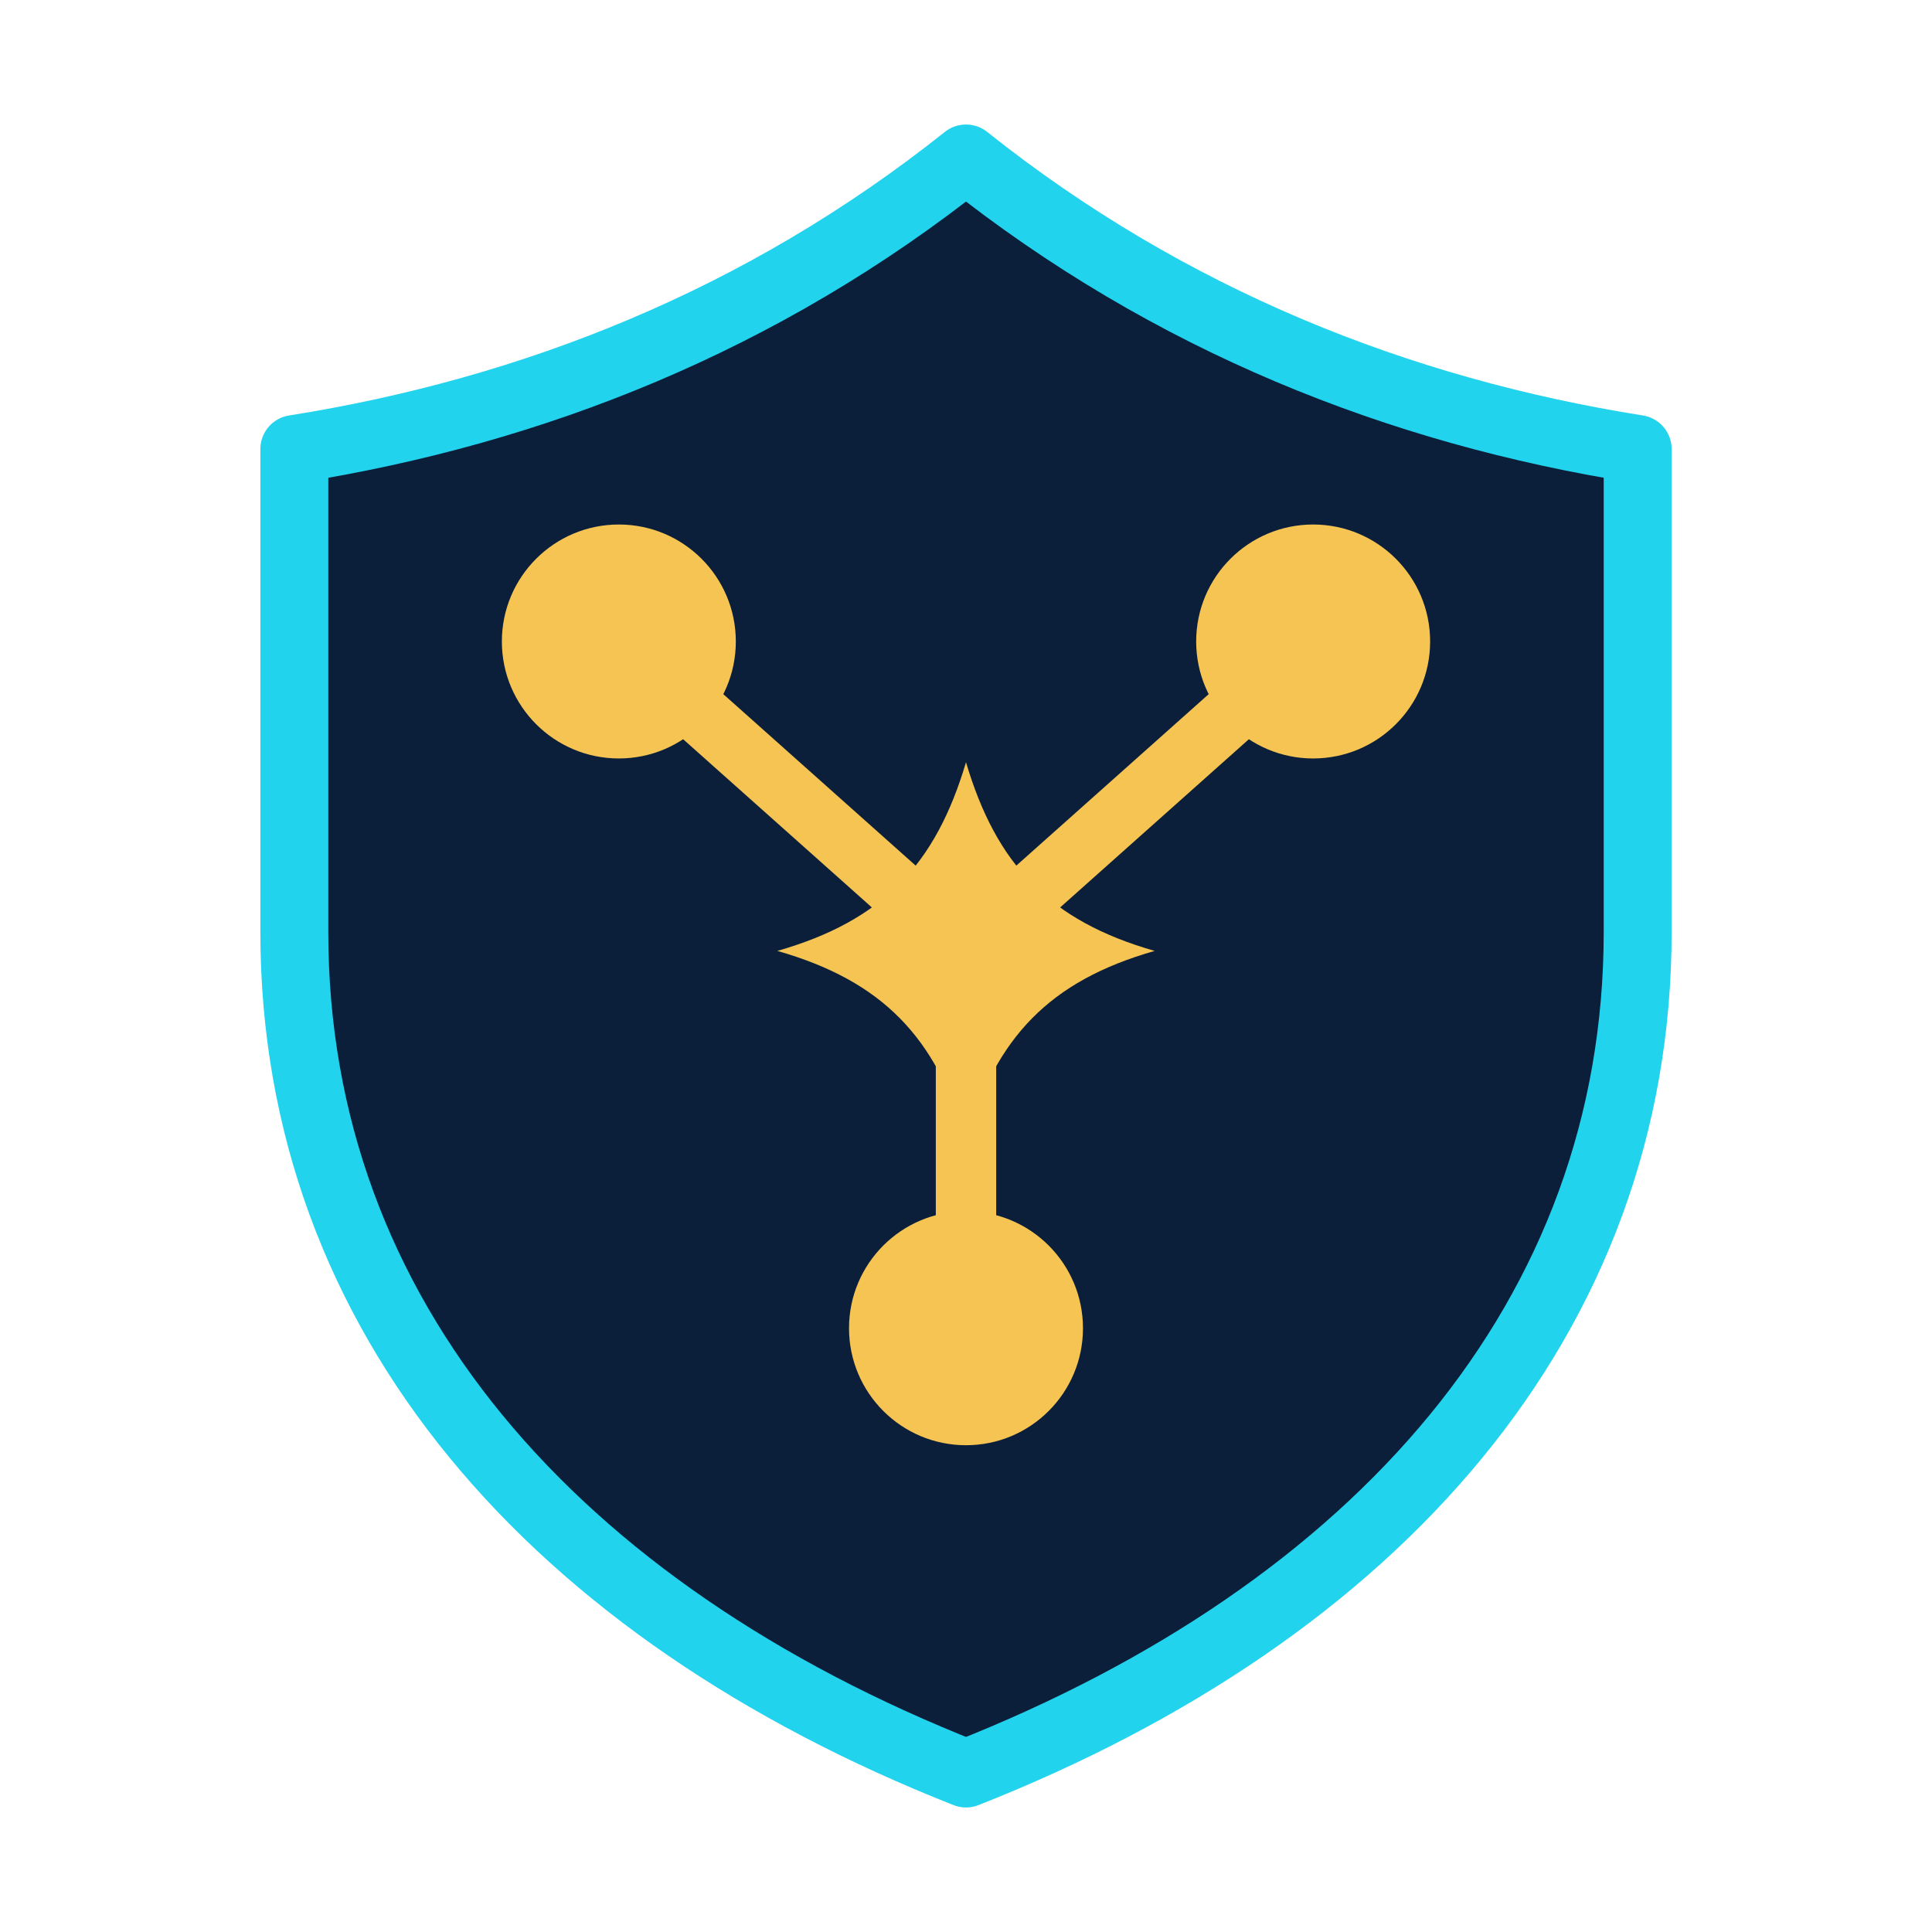
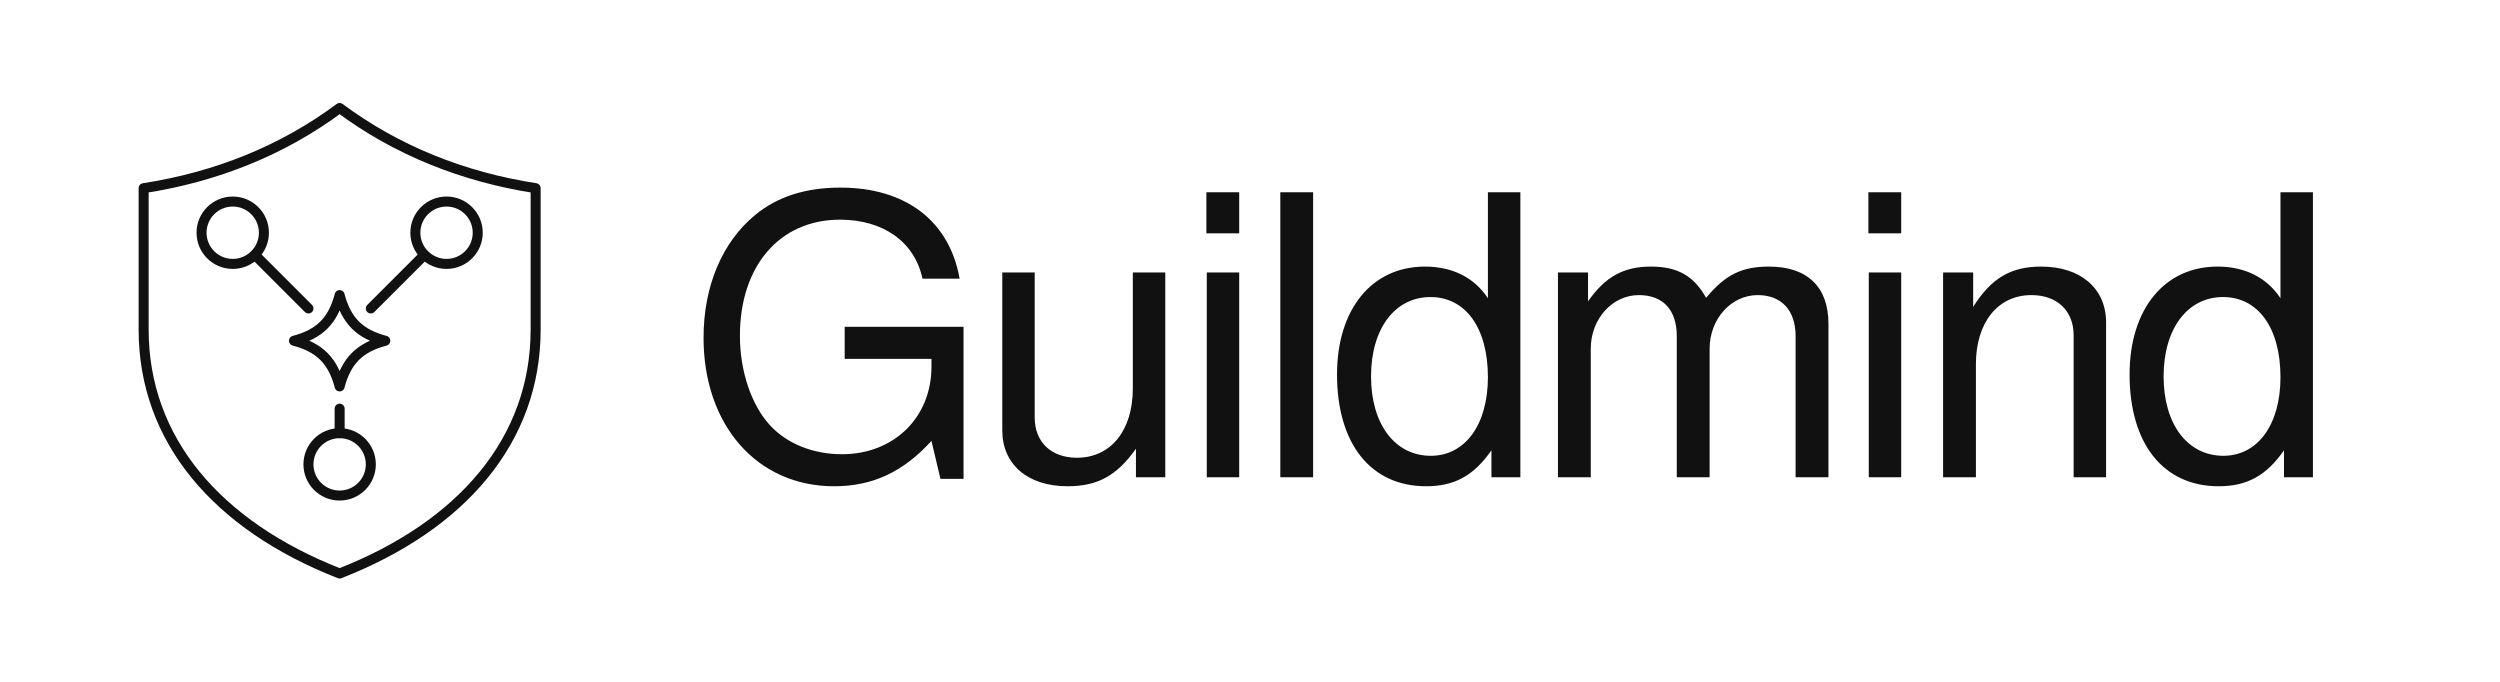
- <svg xmlns="http://www.w3.org/2000/svg" viewBox="0 0 512 512" role="img" aria-labelledby="title description">
-   <path d="M256 42C310 85 371 109 434 119V247C434 349 365 427 256 470C147 427 78 349 78 247V119C141 109 202 85 256 42Z" fill="#0B1F3A" stroke="#22D3EE" stroke-width="18" stroke-linejoin="round" />
-   <g fill="none" stroke="#F6C453" stroke-width="16" stroke-linecap="round">
-     <path d="M164 170L256 252" />
-     <path d="M348 170L256 252" />
-     <path d="M256 352L256 252" />
+ <svg xmlns="http://www.w3.org/2000/svg" viewBox="0 0 1100 300" role="img" aria-labelledby="title description">
+   <style>
+     .line {
+       fill: none;
+       stroke: #111111;
+       stroke-width: 9;
+       stroke-linecap: round;
+       stroke-linejoin: round;
+     }
+ 
+     .wordmark {
+       fill: #111111;
+       font-family: "Helvetica Neue", Helvetica, Arial, sans-serif;
+       font-size: 172px;
+       font-weight: 200;
+       letter-spacing: -6px;
+     }
+ 
+     @media (prefers-color-scheme: dark) {
+       .line {
+         stroke: #F5F5F5;
+       }
+ 
+       .wordmark {
+         fill: #F5F5F5;
+       }
+     }
+   </style>
+   <g transform="translate(24 24) scale(0.49)">
+     <path class="line" d="M256 48C307 86 367 110 432 120V247C432 346 366 423 256 466C146 423 80 346 80 247V120C145 110 205 86 256 48Z" />
+     <path class="line" d="M180 180L228 228" />
+     <path class="line" d="M332 180L284 228" />
+     <path class="line" d="M256 340V318" />
+     <circle class="line" cx="160" cy="160" r="28" />
+     <circle class="line" cx="352" cy="160" r="28" />
+     <circle class="line" cx="256" cy="368" r="28" />
+     <path class="line" d="M256 216C262 239 274 251 297 257C274 263 262 275 256 298C250 275 238 263 215 257C238 251 250 239 256 216Z" />
  </g>
-   <g fill="#F6C453">
-     <circle cx="164" cy="170" r="31" />
-     <circle cx="348" cy="170" r="31" />
-     <circle cx="256" cy="352" r="31" />
-   </g>
-   <path d="M256 202C264 229 278 244 306 252C278 260 264 275 256 302C248 275 234 260 206 252C234 244 248 229 256 202Z" fill="#F6C453" />
+   <text class="wordmark" x="302" y="210">Guildmind</text>
</svg>
